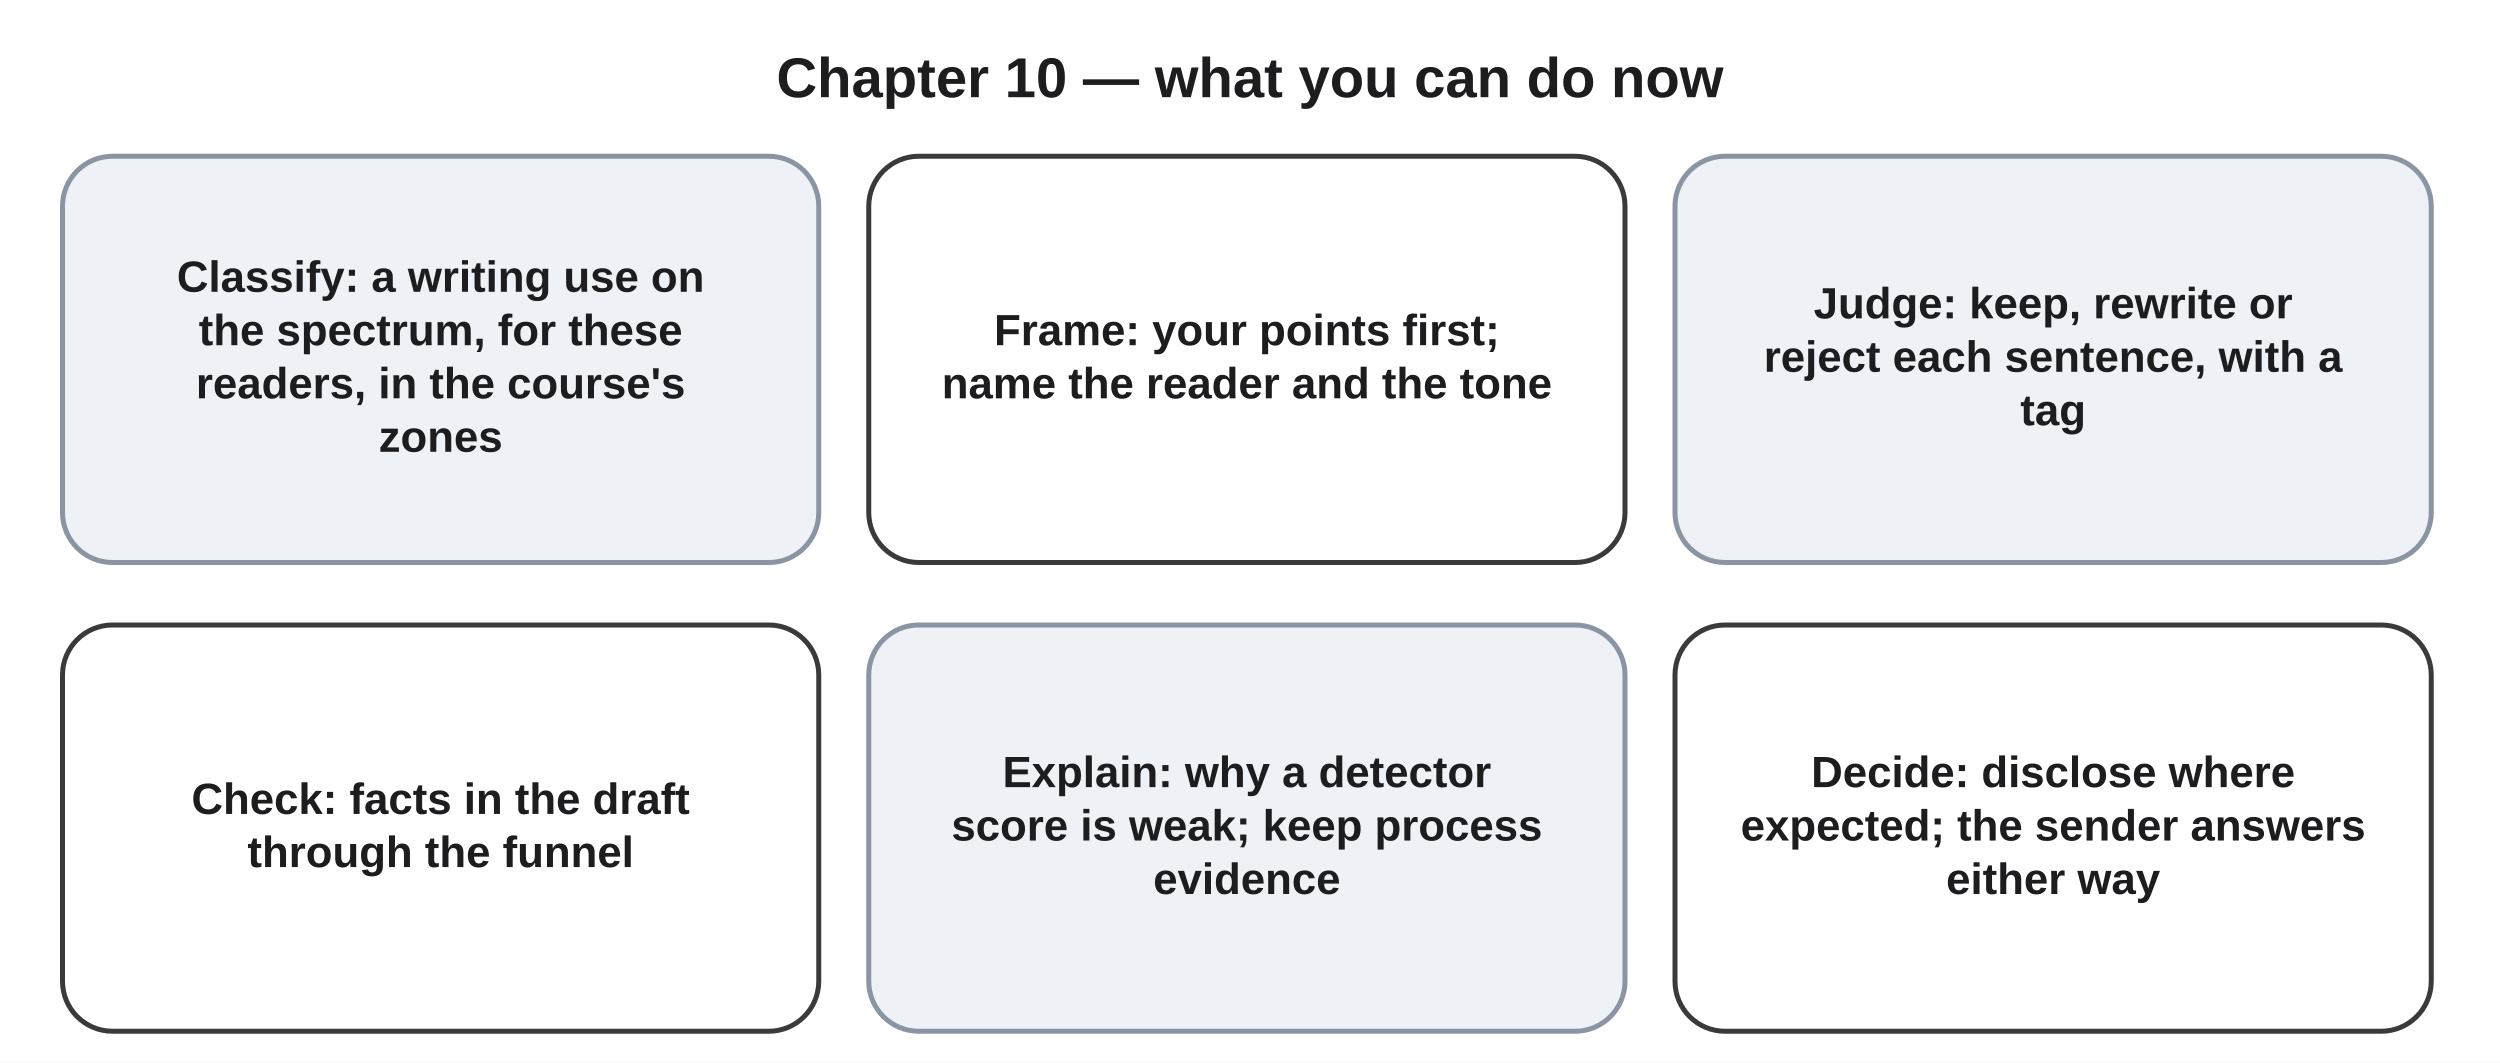
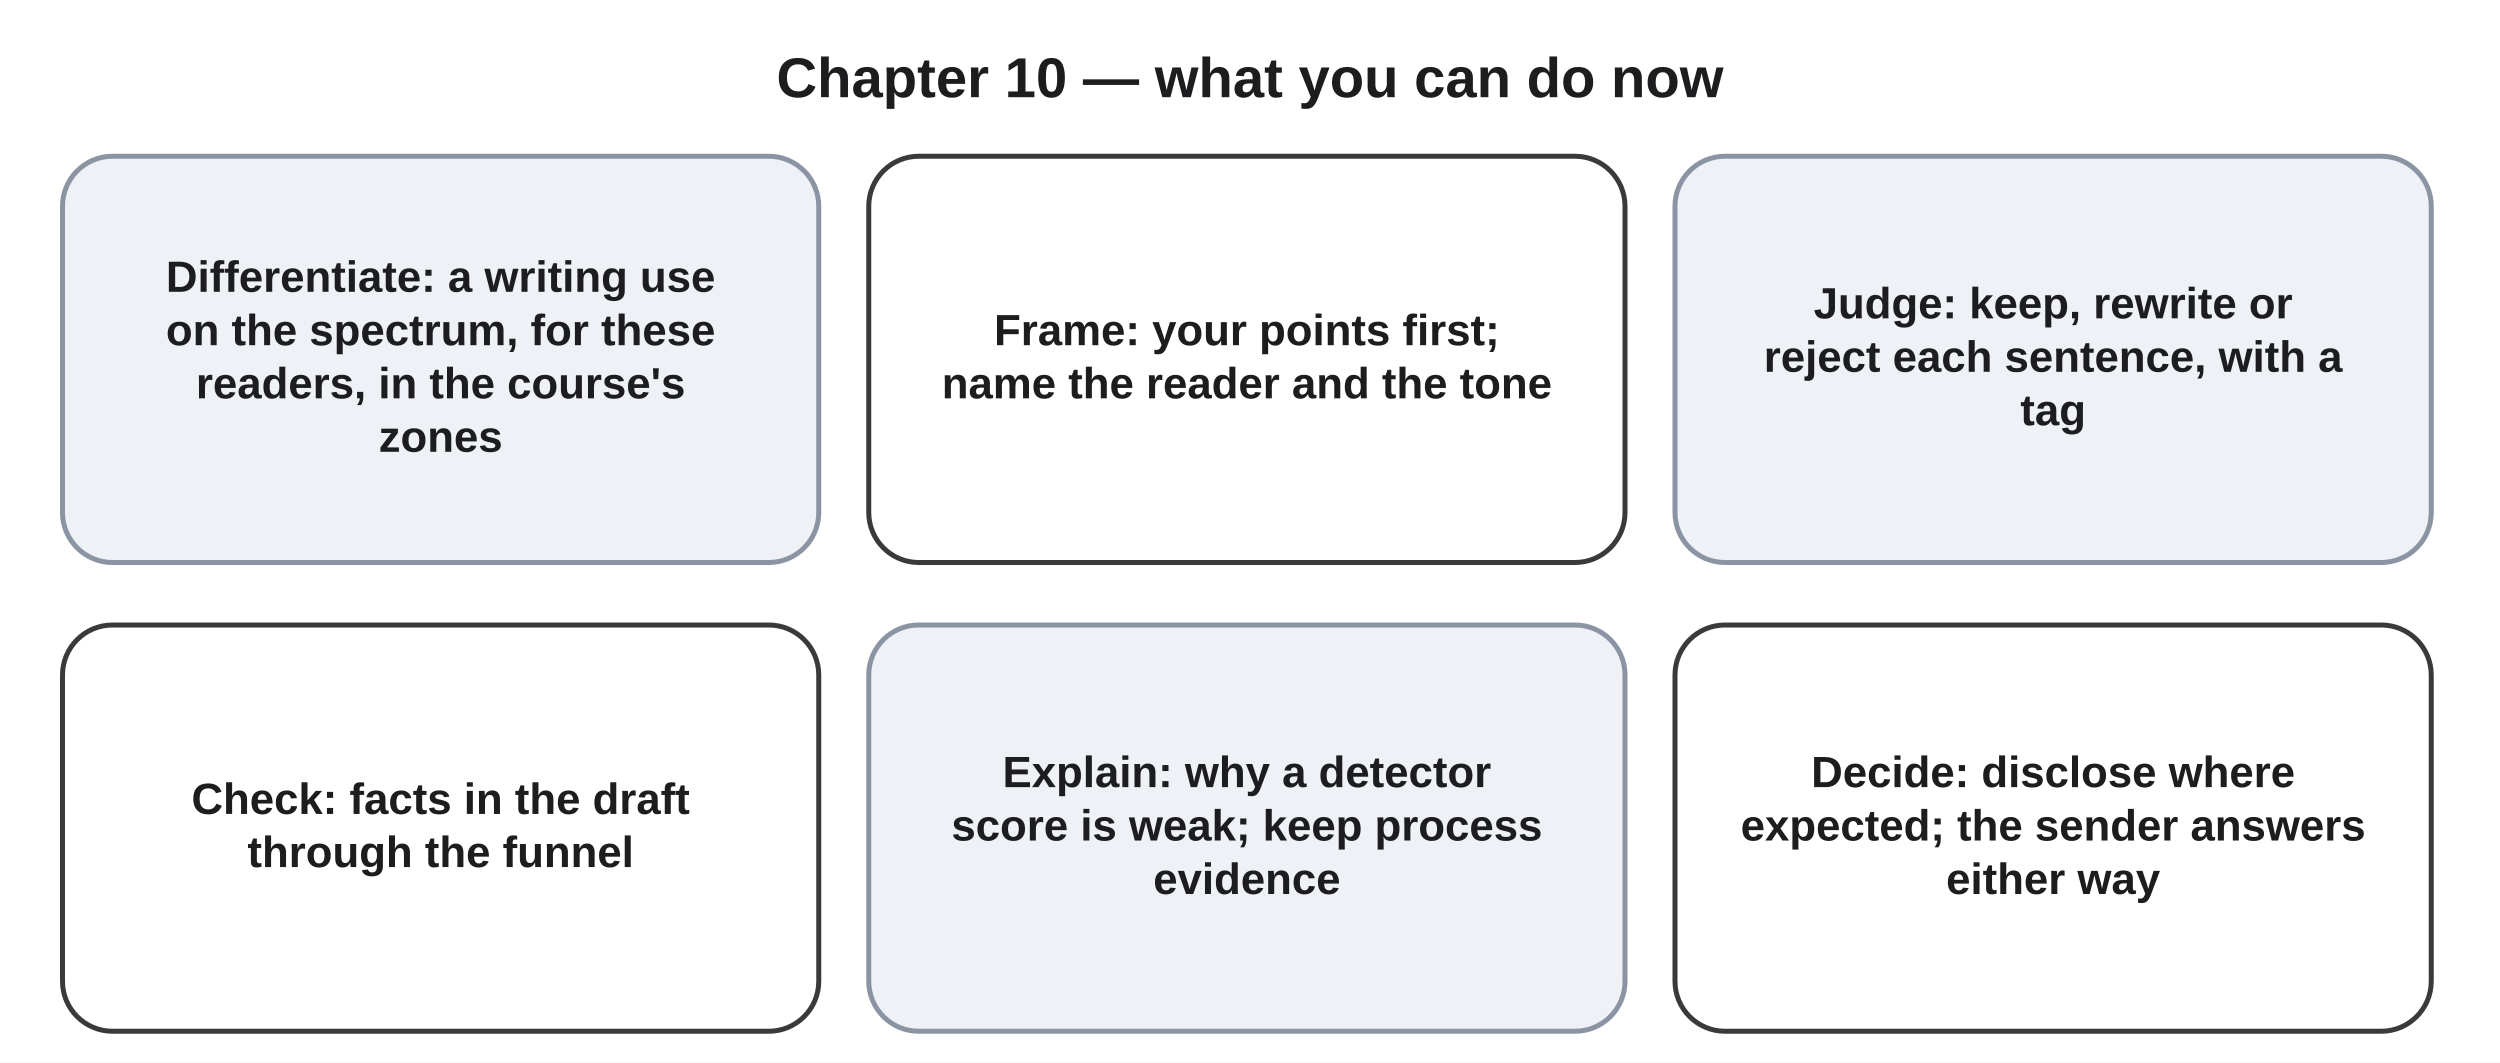
<svg xmlns="http://www.w3.org/2000/svg" viewBox="0 0 800 340" width="800" height="340" role="img" font-family="'Source Sans 3', 'Source Sans Pro', 'Helvetica Neue', Arial, sans-serif">
  <defs>
    <marker id="arrow-color" viewBox="0 0 10 10" refX="9" refY="5" markerWidth="7" markerHeight="7" orient="auto-start-reverse">
      <path d="M0,0 L10,5 L0,10 z" fill="#1D1D1F" />
    </marker>
    <pattern id="hatch" patternUnits="userSpaceOnUse" width="8" height="8" patternTransform="rotate(45)">
      <rect width="8" height="8" fill="#FFFFFF" />
      <line x1="0" y1="0" x2="0" y2="8" stroke="#9A9A9A" stroke-width="1.3" />
    </pattern>
    <pattern id="dots" patternUnits="userSpaceOnUse" width="7" height="7">
      <rect width="7" height="7" fill="#FFFFFF" />
      <circle cx="3.5" cy="3.5" r="1.2" fill="#000" />
    </pattern>
  </defs>
  <rect width="800" height="340" fill="#FFFFFF" />
  <text x="400.0" y="26.0" font-size="18" font-weight="700" text-anchor="middle" dominant-baseline="middle" fill="#1D1D1F" style="">Chapter 10 — what you can do now</text>
  <rect x="20" y="50" width="242" height="130" rx="16" fill="#EEF2F7" stroke="#8A94A3" stroke-width="1.6" />
-   <text x="141.0" y="89.4" font-size="14" font-weight="600" text-anchor="middle" dominant-baseline="middle" fill="#1D1D1F" style="">Classify: a writing use on</text>
-   <text x="141.0" y="106.5" font-size="14" font-weight="600" text-anchor="middle" dominant-baseline="middle" fill="#1D1D1F" style="">the spectrum, for these</text>
+   <text x="141.0" y="89.4" font-size="14" font-weight="600" text-anchor="middle" dominant-baseline="middle" fill="#1D1D1F" style="">Differentiate: a writing use</text>
+   <text x="141.0" y="106.5" font-size="14" font-weight="600" text-anchor="middle" dominant-baseline="middle" fill="#1D1D1F" style="">on the spectrum, for these</text>
  <text x="141.0" y="123.5" font-size="14" font-weight="600" text-anchor="middle" dominant-baseline="middle" fill="#1D1D1F" style="">readers, in the course's</text>
  <text x="141.0" y="140.6" font-size="14" font-weight="600" text-anchor="middle" dominant-baseline="middle" fill="#1D1D1F" style="">zones</text>
  <rect x="278" y="50" width="242" height="130" rx="16" fill="#FFFFFF" stroke="#3A3A3A" stroke-width="1.6" />
  <text x="399.0" y="106.5" font-size="14" font-weight="600" text-anchor="middle" dominant-baseline="middle" fill="#1D1D1F" style="">Frame: your points first;</text>
  <text x="399.0" y="123.5" font-size="14" font-weight="600" text-anchor="middle" dominant-baseline="middle" fill="#1D1D1F" style="">name the reader and the tone</text>
  <rect x="536" y="50" width="242" height="130" rx="16" fill="#EEF2F7" stroke="#8A94A3" stroke-width="1.6" />
  <text x="657.0" y="97.9" font-size="14" font-weight="600" text-anchor="middle" dominant-baseline="middle" fill="#1D1D1F" style="">Judge: keep, rewrite or</text>
  <text x="657.0" y="115.0" font-size="14" font-weight="600" text-anchor="middle" dominant-baseline="middle" fill="#1D1D1F" style="">reject each sentence, with a</text>
  <text x="657.0" y="132.1" font-size="14" font-weight="600" text-anchor="middle" dominant-baseline="middle" fill="#1D1D1F" style="">tag</text>
  <rect x="20" y="200" width="242" height="130" rx="16" fill="#FFFFFF" stroke="#3A3A3A" stroke-width="1.6" />
  <text x="141.0" y="256.5" font-size="14" font-weight="600" text-anchor="middle" dominant-baseline="middle" fill="#1D1D1F" style="">Check: facts in the draft</text>
  <text x="141.0" y="273.5" font-size="14" font-weight="600" text-anchor="middle" dominant-baseline="middle" fill="#1D1D1F" style="">through the funnel</text>
  <rect x="278" y="200" width="242" height="130" rx="16" fill="#EEF2F7" stroke="#8A94A3" stroke-width="1.6" />
  <text x="399.0" y="247.9" font-size="14" font-weight="600" text-anchor="middle" dominant-baseline="middle" fill="#1D1D1F" style="">Explain: why a detector</text>
  <text x="399.0" y="265.0" font-size="14" font-weight="600" text-anchor="middle" dominant-baseline="middle" fill="#1D1D1F" style="">score is weak; keep process</text>
  <text x="399.0" y="282.1" font-size="14" font-weight="600" text-anchor="middle" dominant-baseline="middle" fill="#1D1D1F" style="">evidence</text>
  <rect x="536" y="200" width="242" height="130" rx="16" fill="#FFFFFF" stroke="#3A3A3A" stroke-width="1.6" />
  <text x="657.0" y="247.9" font-size="14" font-weight="600" text-anchor="middle" dominant-baseline="middle" fill="#1D1D1F" style="">Decide: disclose where</text>
  <text x="657.0" y="265.0" font-size="14" font-weight="600" text-anchor="middle" dominant-baseline="middle" fill="#1D1D1F" style="">expected; the sender answers</text>
  <text x="657.0" y="282.1" font-size="14" font-weight="600" text-anchor="middle" dominant-baseline="middle" fill="#1D1D1F" style="">either way</text>
</svg>
